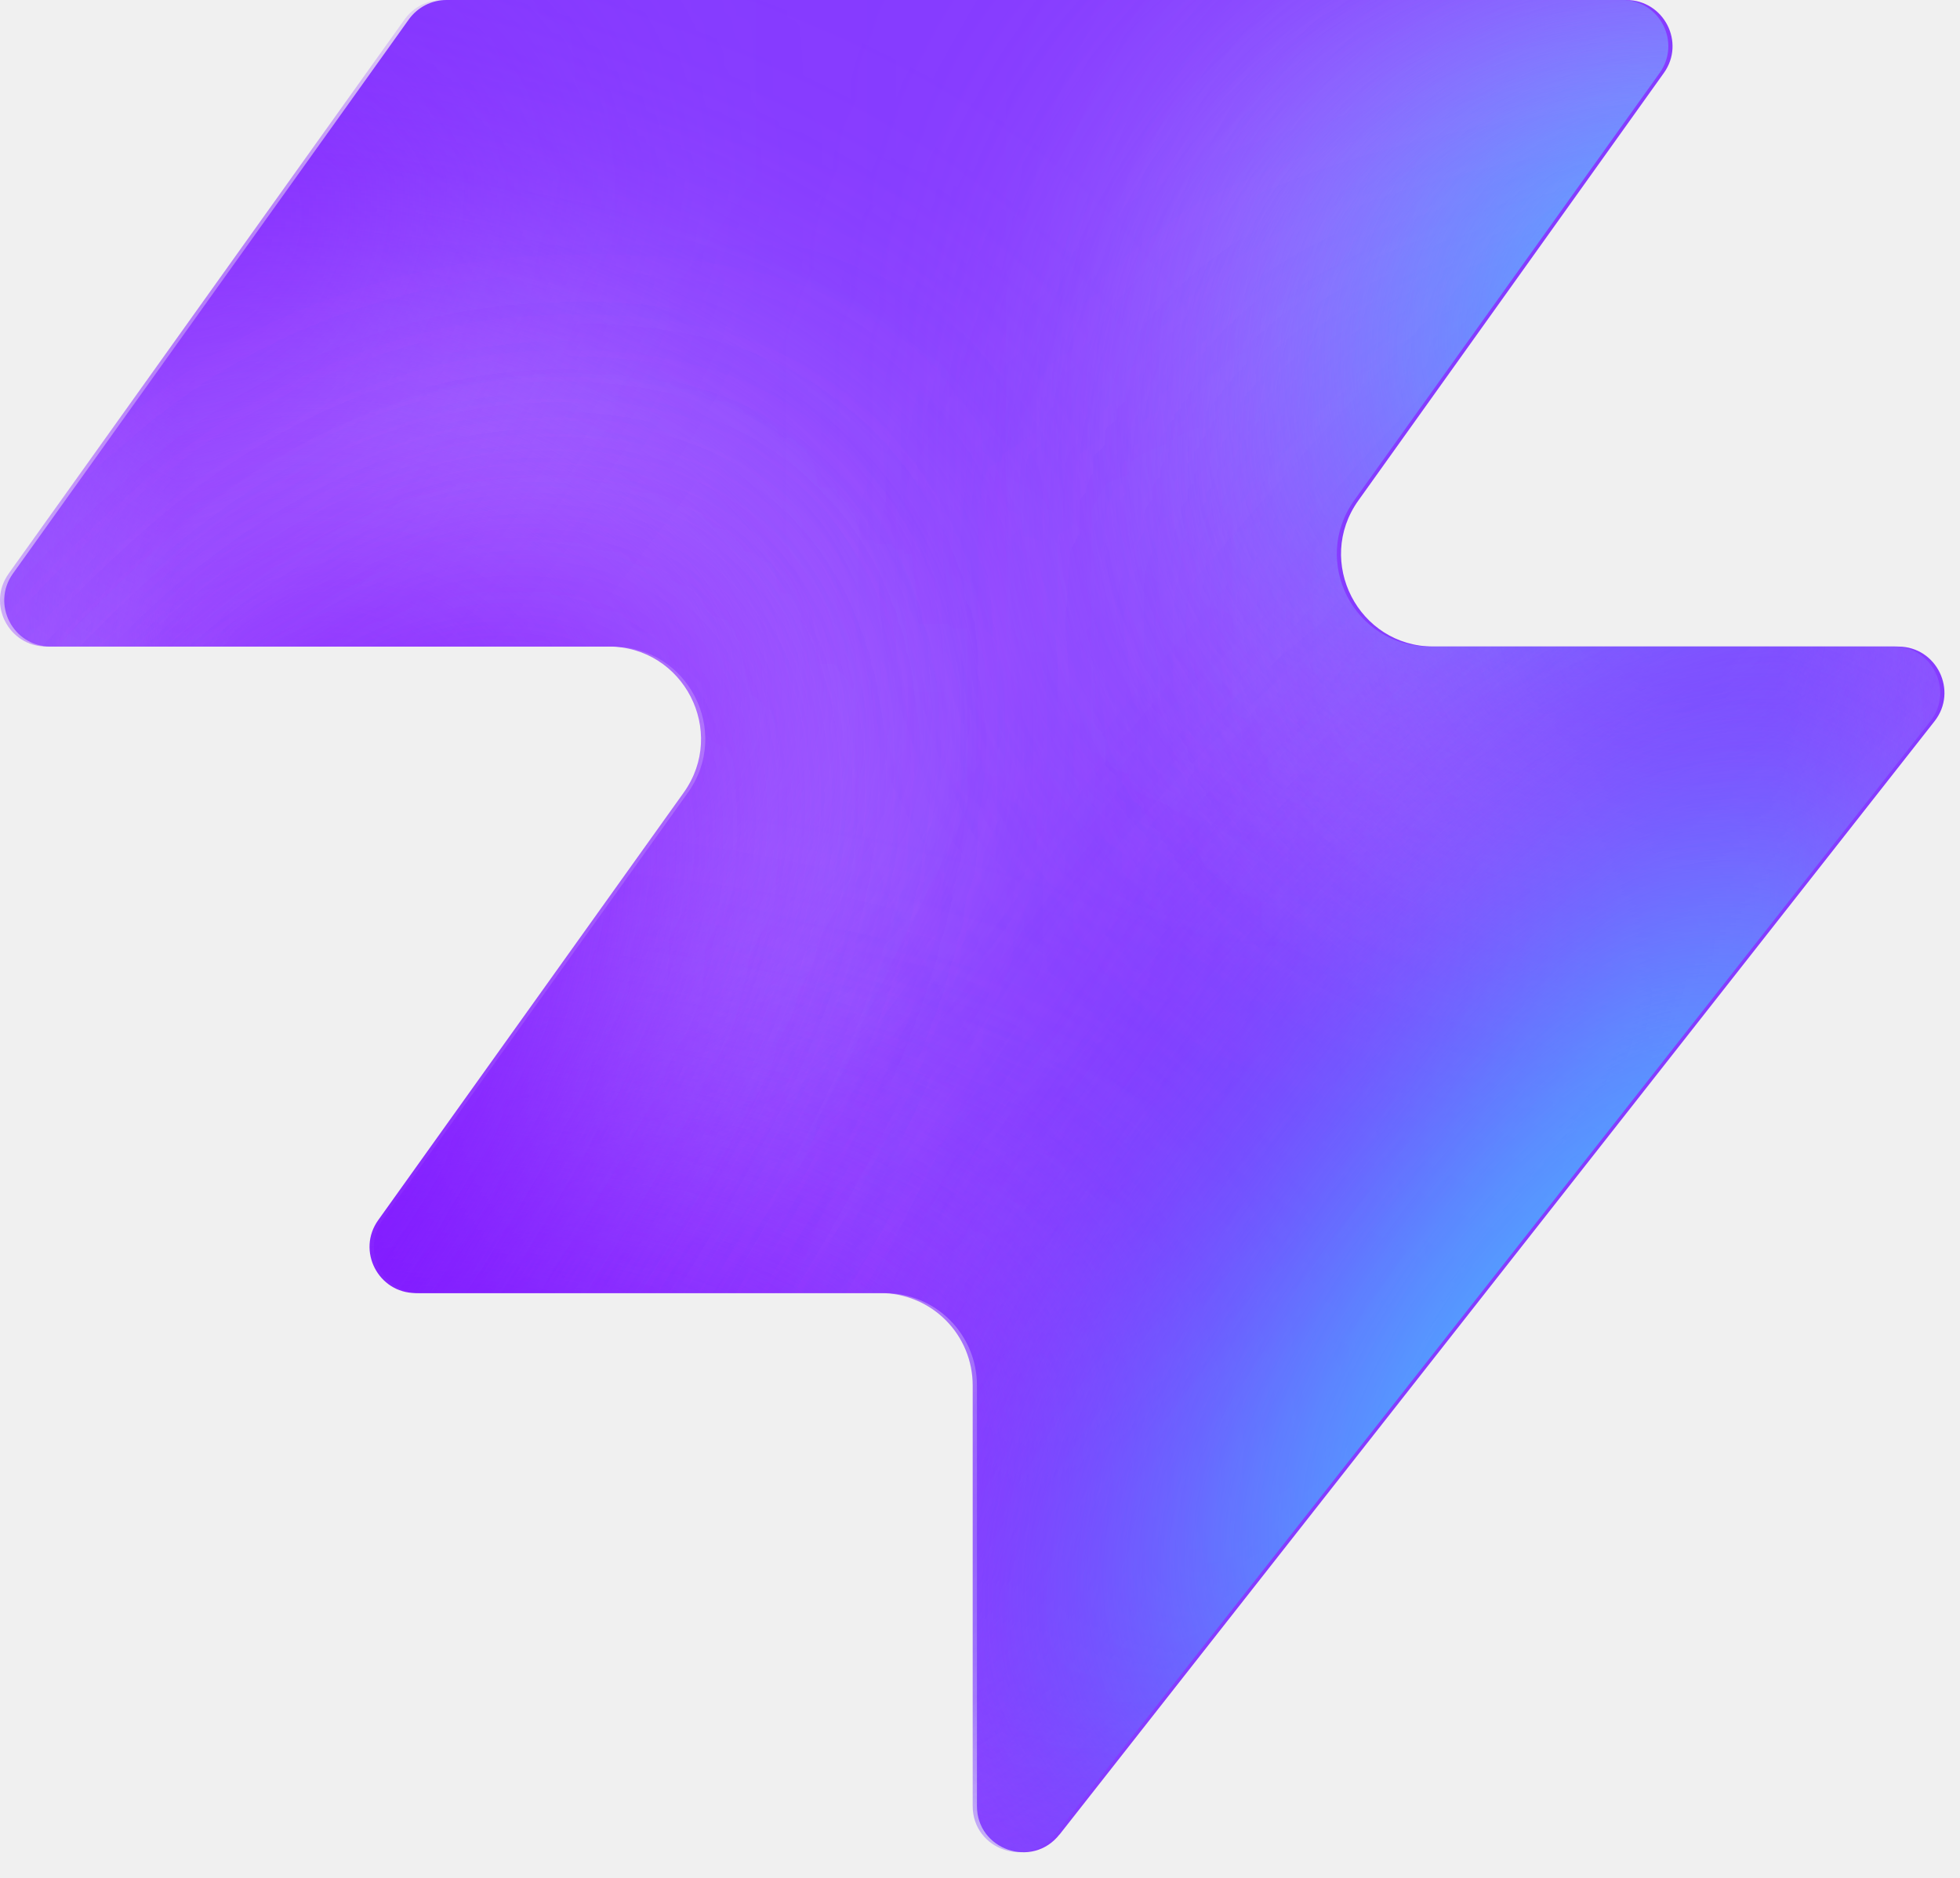
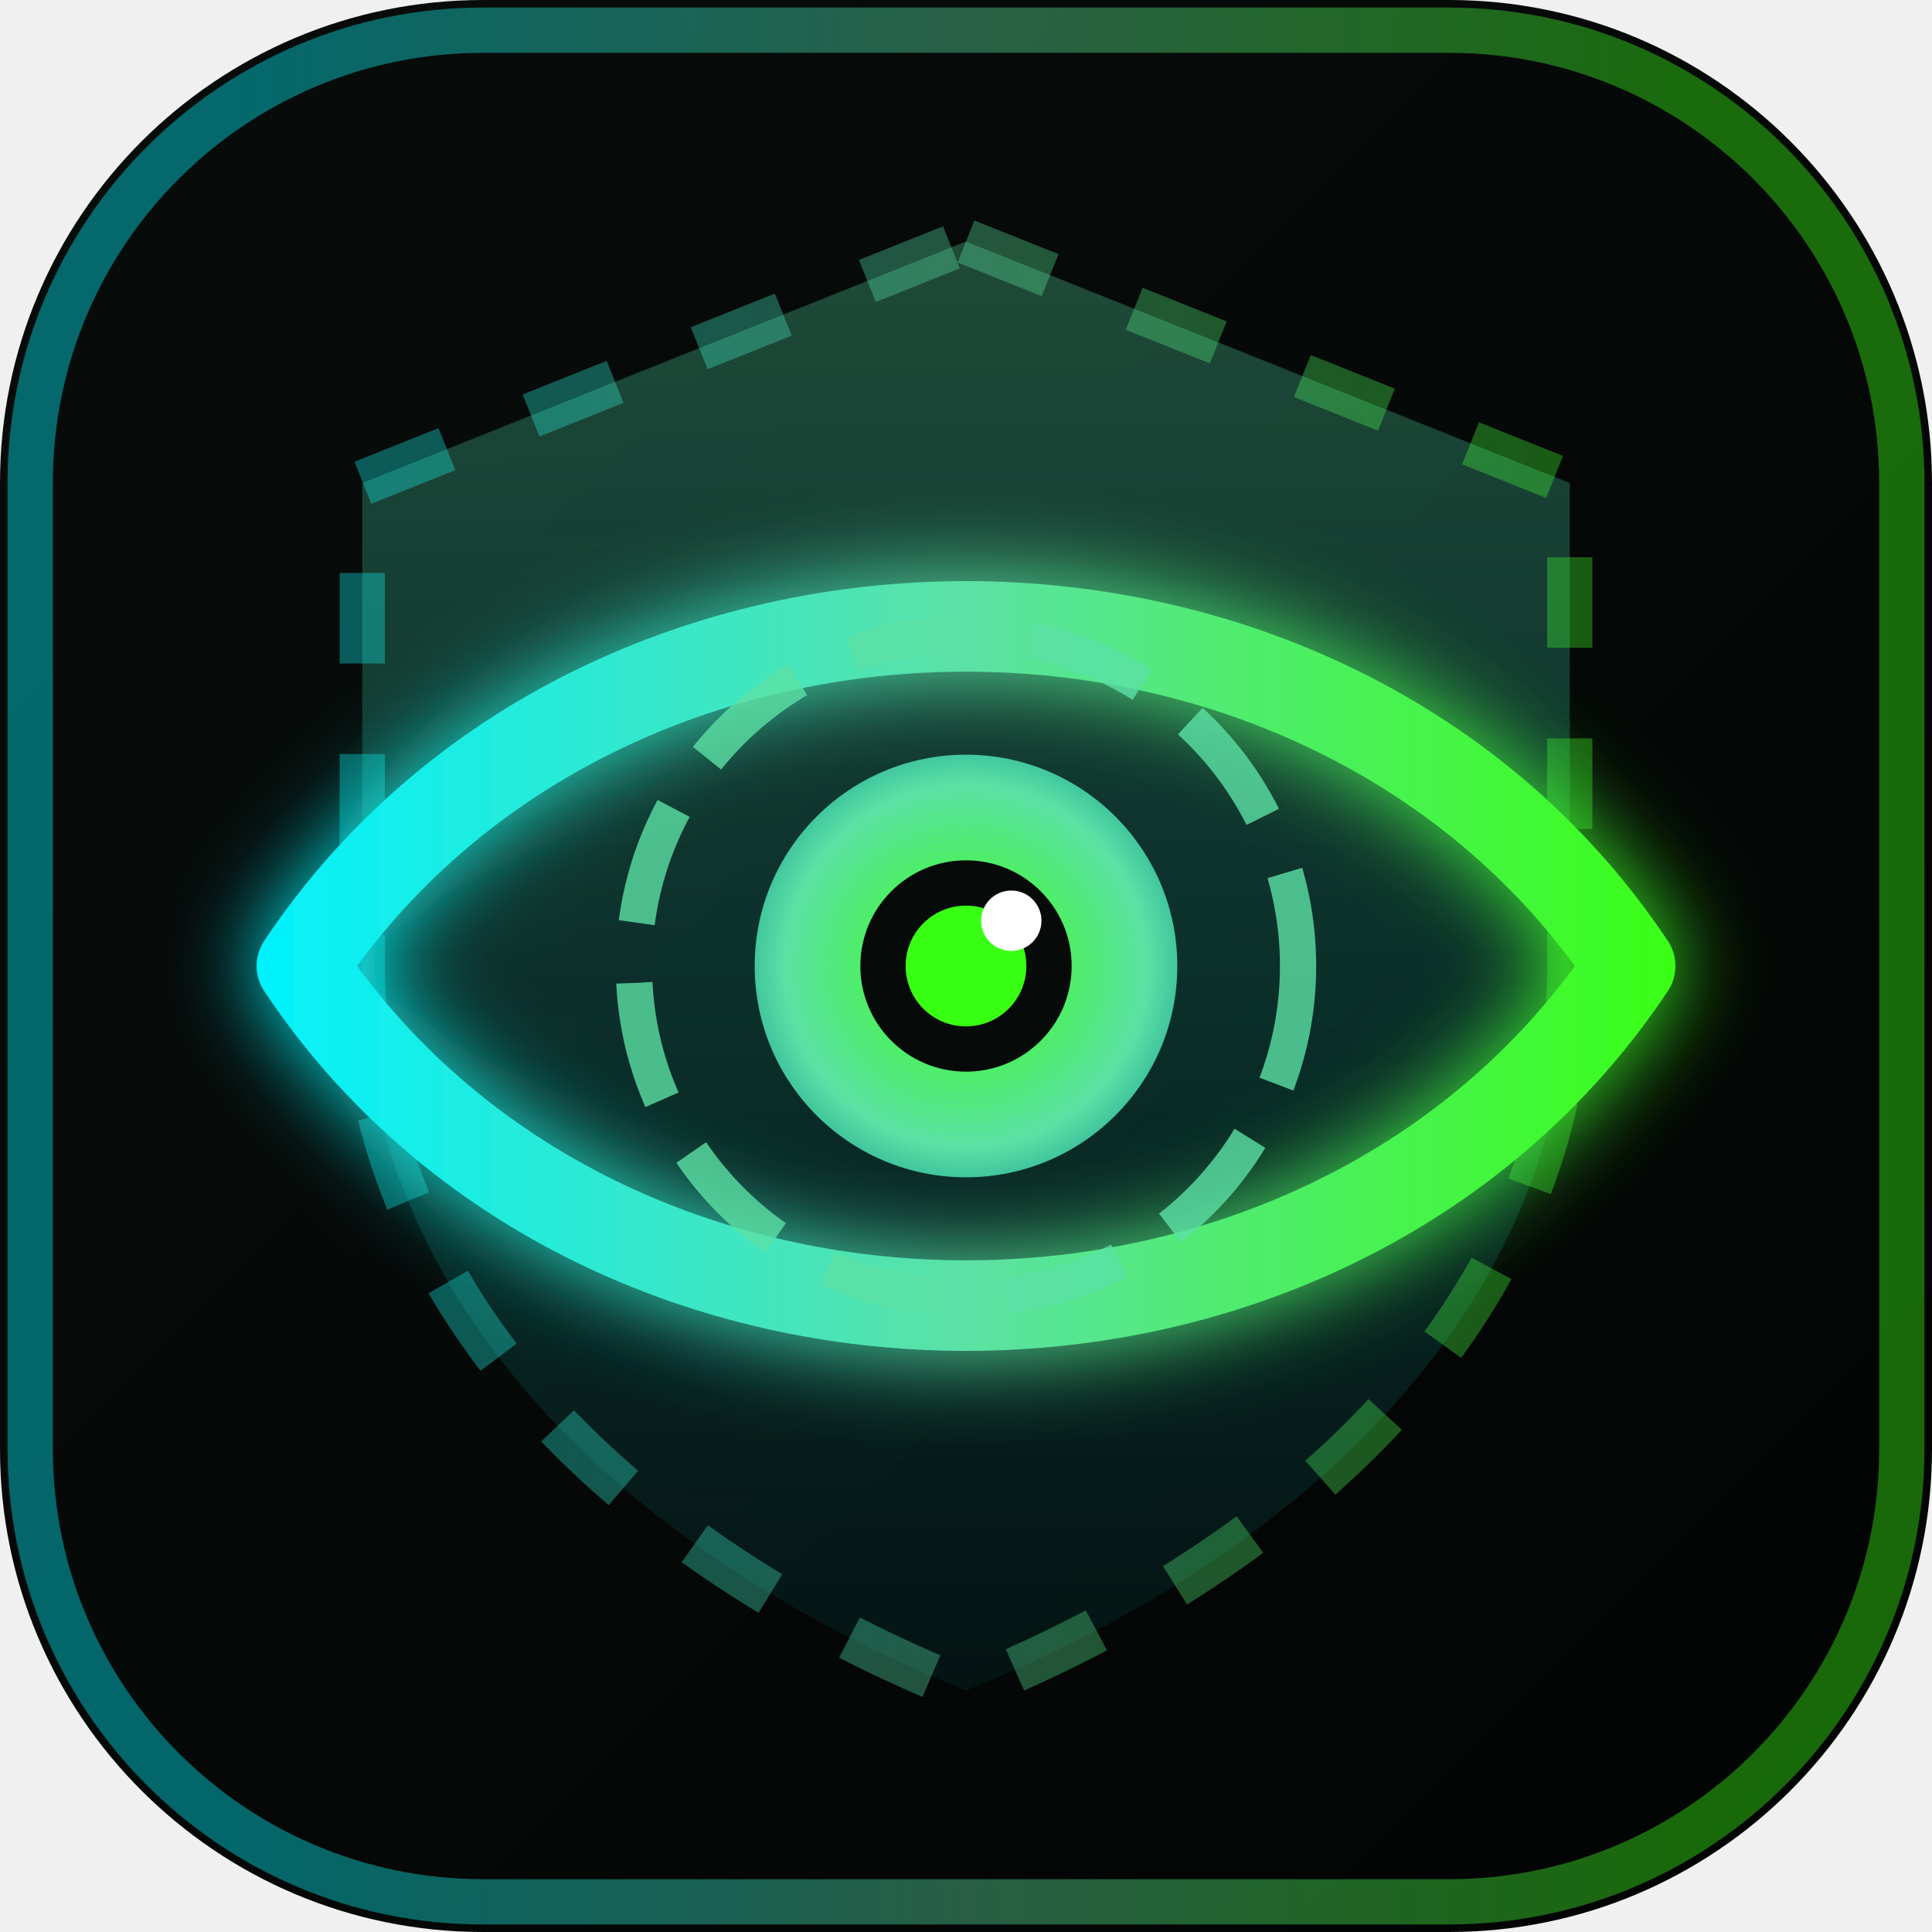
- <svg xmlns="http://www.w3.org/2000/svg" width="48" height="46" fill="none" viewBox="0 0 48 46">
-   <path fill="#863bff" d="M25.946 44.938c-.664.845-2.021.375-2.021-.698V33.937a2.26 2.26 0 0 0-2.262-2.262H10.287c-.92 0-1.456-1.04-.92-1.788l7.48-10.471c1.07-1.497 0-3.578-1.842-3.578H1.237c-.92 0-1.456-1.04-.92-1.788L10.013.474c.214-.297.556-.474.92-.474h28.894c.92 0 1.456 1.04.92 1.788l-7.48 10.471c-1.07 1.498 0 3.579 1.842 3.579h11.377c.943 0 1.473 1.088.89 1.83L25.947 44.94z" style="fill:#863bff;fill:color(display-p3 .525 .23 1);fill-opacity:1" />
-   <mask id="a" width="48" height="46" x="0" y="0" maskUnits="userSpaceOnUse" style="mask-type:alpha">
-     <path fill="#000" d="M25.842 44.938c-.664.844-2.021.375-2.021-.698V33.937a2.26 2.26 0 0 0-2.262-2.262H10.183c-.92 0-1.456-1.04-.92-1.788l7.48-10.471c1.07-1.498 0-3.579-1.842-3.579H1.133c-.92 0-1.456-1.04-.92-1.787L9.91.473c.214-.297.556-.474.92-.474h28.894c.92 0 1.456 1.04.92 1.788l-7.48 10.471c-1.07 1.498 0 3.578 1.842 3.578h11.377c.943 0 1.473 1.088.89 1.832L25.843 44.94z" style="fill:#000;fill-opacity:1" />
-   </mask>
-   <g mask="url(#a)">
-     <g filter="url(#b)">
-       <ellipse cx="5.508" cy="14.704" fill="#ede6ff" rx="5.508" ry="14.704" style="fill:#ede6ff;fill:color(display-p3 .927 .903 1);fill-opacity:1" transform="matrix(.00324 1 1 -.00324 -4.47 31.516)" />
-     </g>
-     <g filter="url(#c)">
-       <ellipse cx="10.399" cy="29.851" fill="#ede6ff" rx="10.399" ry="29.851" style="fill:#ede6ff;fill:color(display-p3 .927 .903 1);fill-opacity:1" transform="matrix(.00324 1 1 -.00324 -39.328 7.883)" />
-     </g>
-     <g filter="url(#d)">
-       <ellipse cx="5.508" cy="30.487" fill="#7e14ff" rx="5.508" ry="30.487" style="fill:#7e14ff;fill:color(display-p3 .492 .077 1);fill-opacity:1" transform="rotate(89.814 -25.913 -14.639)scale(1 -1)" />
-     </g>
-     <g filter="url(#e)">
-       <ellipse cx="5.508" cy="30.599" fill="#7e14ff" rx="5.508" ry="30.599" style="fill:#7e14ff;fill:color(display-p3 .492 .077 1);fill-opacity:1" transform="rotate(89.814 -32.644 -3.334)scale(1 -1)" />
-     </g>
-     <g filter="url(#f)">
-       <ellipse cx="5.508" cy="30.599" fill="#7e14ff" rx="5.508" ry="30.599" style="fill:#7e14ff;fill:color(display-p3 .492 .077 1);fill-opacity:1" transform="matrix(.00324 1 1 -.00324 -34.34 30.47)" />
-     </g>
-     <g filter="url(#g)">
-       <ellipse cx="14.072" cy="22.078" fill="#ede6ff" rx="14.072" ry="22.078" style="fill:#ede6ff;fill:color(display-p3 .927 .903 1);fill-opacity:1" transform="rotate(93.35 24.506 48.493)scale(-1 1)" />
-     </g>
-     <g filter="url(#h)">
-       <ellipse cx="3.47" cy="21.501" fill="#7e14ff" rx="3.47" ry="21.501" style="fill:#7e14ff;fill:color(display-p3 .492 .077 1);fill-opacity:1" transform="rotate(89.009 28.708 47.59)scale(-1 1)" />
-     </g>
-     <g filter="url(#i)">
-       <ellipse cx="3.47" cy="21.501" fill="#7e14ff" rx="3.47" ry="21.501" style="fill:#7e14ff;fill:color(display-p3 .492 .077 1);fill-opacity:1" transform="rotate(89.009 28.708 47.59)scale(-1 1)" />
-     </g>
-     <g filter="url(#j)">
-       <ellipse cx=".387" cy="8.972" fill="#7e14ff" rx="4.407" ry="29.108" style="fill:#7e14ff;fill:color(display-p3 .492 .077 1);fill-opacity:1" transform="rotate(39.51 .387 8.972)" />
-     </g>
-     <g filter="url(#k)">
-       <ellipse cx="47.523" cy="-6.092" fill="#7e14ff" rx="4.407" ry="29.108" style="fill:#7e14ff;fill:color(display-p3 .492 .077 1);fill-opacity:1" transform="rotate(37.892 47.523 -6.092)" />
-     </g>
-     <g filter="url(#l)">
-       <ellipse cx="41.412" cy="6.333" fill="#47bfff" rx="5.971" ry="9.665" style="fill:#47bfff;fill:color(display-p3 .28 .748 1);fill-opacity:1" transform="rotate(37.892 41.412 6.333)" />
-     </g>
-     <g filter="url(#m)">
-       <ellipse cx="-1.879" cy="38.332" fill="#7e14ff" rx="4.407" ry="29.108" style="fill:#7e14ff;fill:color(display-p3 .492 .077 1);fill-opacity:1" transform="rotate(37.892 -1.88 38.332)" />
-     </g>
-     <g filter="url(#n)">
-       <ellipse cx="-1.879" cy="38.332" fill="#7e14ff" rx="4.407" ry="29.108" style="fill:#7e14ff;fill:color(display-p3 .492 .077 1);fill-opacity:1" transform="rotate(37.892 -1.88 38.332)" />
-     </g>
-     <g filter="url(#o)">
-       <ellipse cx="35.651" cy="29.907" fill="#7e14ff" rx="4.407" ry="29.108" style="fill:#7e14ff;fill:color(display-p3 .492 .077 1);fill-opacity:1" transform="rotate(37.892 35.651 29.907)" />
-     </g>
-     <g filter="url(#p)">
-       <ellipse cx="38.418" cy="32.4" fill="#47bfff" rx="5.971" ry="15.297" style="fill:#47bfff;fill:color(display-p3 .28 .748 1);fill-opacity:1" transform="rotate(37.892 38.418 32.4)" />
-     </g>
-   </g>
+ <svg xmlns="http://www.w3.org/2000/svg" viewBox="0 0 64 64" width="64" height="64" fill="none">
  <defs>
-     <filter id="b" width="60.045" height="41.654" x="-19.77" y="16.149" color-interpolation-filters="sRGB" filterUnits="userSpaceOnUse">
-       <feFlood flood-opacity="0" result="BackgroundImageFix" />
-       <feBlend in="SourceGraphic" in2="BackgroundImageFix" result="shape" />
-       <feGaussianBlur result="effect1_foregroundBlur_2002_17158" stdDeviation="7.659" />
-     </filter>
-     <filter id="c" width="90.34" height="51.437" x="-54.613" y="-7.533" color-interpolation-filters="sRGB" filterUnits="userSpaceOnUse">
-       <feFlood flood-opacity="0" result="BackgroundImageFix" />
-       <feBlend in="SourceGraphic" in2="BackgroundImageFix" result="shape" />
-       <feGaussianBlur result="effect1_foregroundBlur_2002_17158" stdDeviation="7.659" />
-     </filter>
-     <filter id="d" width="79.355" height="29.4" x="-49.64" y="2.03" color-interpolation-filters="sRGB" filterUnits="userSpaceOnUse">
-       <feFlood flood-opacity="0" result="BackgroundImageFix" />
-       <feBlend in="SourceGraphic" in2="BackgroundImageFix" result="shape" />
-       <feGaussianBlur result="effect1_foregroundBlur_2002_17158" stdDeviation="4.596" />
-     </filter>
-     <filter id="e" width="79.579" height="29.4" x="-45.045" y="20.029" color-interpolation-filters="sRGB" filterUnits="userSpaceOnUse">
-       <feFlood flood-opacity="0" result="BackgroundImageFix" />
-       <feBlend in="SourceGraphic" in2="BackgroundImageFix" result="shape" />
-       <feGaussianBlur result="effect1_foregroundBlur_2002_17158" stdDeviation="4.596" />
-     </filter>
-     <filter id="f" width="79.579" height="29.4" x="-43.513" y="21.178" color-interpolation-filters="sRGB" filterUnits="userSpaceOnUse">
-       <feFlood flood-opacity="0" result="BackgroundImageFix" />
-       <feBlend in="SourceGraphic" in2="BackgroundImageFix" result="shape" />
-       <feGaussianBlur result="effect1_foregroundBlur_2002_17158" stdDeviation="4.596" />
-     </filter>
-     <filter id="g" width="74.749" height="58.852" x="15.756" y="-17.901" color-interpolation-filters="sRGB" filterUnits="userSpaceOnUse">
-       <feFlood flood-opacity="0" result="BackgroundImageFix" />
-       <feBlend in="SourceGraphic" in2="BackgroundImageFix" result="shape" />
-       <feGaussianBlur result="effect1_foregroundBlur_2002_17158" stdDeviation="7.659" />
-     </filter>
-     <filter id="h" width="61.377" height="25.362" x="23.548" y="2.284" color-interpolation-filters="sRGB" filterUnits="userSpaceOnUse">
-       <feFlood flood-opacity="0" result="BackgroundImageFix" />
-       <feBlend in="SourceGraphic" in2="BackgroundImageFix" result="shape" />
-       <feGaussianBlur result="effect1_foregroundBlur_2002_17158" stdDeviation="4.596" />
-     </filter>
-     <filter id="i" width="61.377" height="25.362" x="23.548" y="2.284" color-interpolation-filters="sRGB" filterUnits="userSpaceOnUse">
-       <feFlood flood-opacity="0" result="BackgroundImageFix" />
-       <feBlend in="SourceGraphic" in2="BackgroundImageFix" result="shape" />
-       <feGaussianBlur result="effect1_foregroundBlur_2002_17158" stdDeviation="4.596" />
-     </filter>
-     <filter id="j" width="56.045" height="63.649" x="-27.636" y="-22.853" color-interpolation-filters="sRGB" filterUnits="userSpaceOnUse">
-       <feFlood flood-opacity="0" result="BackgroundImageFix" />
-       <feBlend in="SourceGraphic" in2="BackgroundImageFix" result="shape" />
-       <feGaussianBlur result="effect1_foregroundBlur_2002_17158" stdDeviation="4.596" />
-     </filter>
-     <filter id="k" width="54.814" height="64.646" x="20.116" y="-38.415" color-interpolation-filters="sRGB" filterUnits="userSpaceOnUse">
-       <feFlood flood-opacity="0" result="BackgroundImageFix" />
-       <feBlend in="SourceGraphic" in2="BackgroundImageFix" result="shape" />
-       <feGaussianBlur result="effect1_foregroundBlur_2002_17158" stdDeviation="4.596" />
-     </filter>
-     <filter id="l" width="33.541" height="35.313" x="24.641" y="-11.323" color-interpolation-filters="sRGB" filterUnits="userSpaceOnUse">
-       <feFlood flood-opacity="0" result="BackgroundImageFix" />
-       <feBlend in="SourceGraphic" in2="BackgroundImageFix" result="shape" />
-       <feGaussianBlur result="effect1_foregroundBlur_2002_17158" stdDeviation="4.596" />
-     </filter>
-     <filter id="m" width="54.814" height="64.646" x="-29.286" y="6.009" color-interpolation-filters="sRGB" filterUnits="userSpaceOnUse">
-       <feFlood flood-opacity="0" result="BackgroundImageFix" />
-       <feBlend in="SourceGraphic" in2="BackgroundImageFix" result="shape" />
-       <feGaussianBlur result="effect1_foregroundBlur_2002_17158" stdDeviation="4.596" />
-     </filter>
-     <filter id="n" width="54.814" height="64.646" x="-29.286" y="6.009" color-interpolation-filters="sRGB" filterUnits="userSpaceOnUse">
-       <feFlood flood-opacity="0" result="BackgroundImageFix" />
-       <feBlend in="SourceGraphic" in2="BackgroundImageFix" result="shape" />
-       <feGaussianBlur result="effect1_foregroundBlur_2002_17158" stdDeviation="4.596" />
-     </filter>
-     <filter id="o" width="54.814" height="64.646" x="8.244" y="-2.416" color-interpolation-filters="sRGB" filterUnits="userSpaceOnUse">
-       <feFlood flood-opacity="0" result="BackgroundImageFix" />
-       <feBlend in="SourceGraphic" in2="BackgroundImageFix" result="shape" />
-       <feGaussianBlur result="effect1_foregroundBlur_2002_17158" stdDeviation="4.596" />
-     </filter>
-     <filter id="p" width="39.409" height="43.623" x="18.713" y="10.588" color-interpolation-filters="sRGB" filterUnits="userSpaceOnUse">
-       <feFlood flood-opacity="0" result="BackgroundImageFix" />
-       <feBlend in="SourceGraphic" in2="BackgroundImageFix" result="shape" />
-       <feGaussianBlur result="effect1_foregroundBlur_2002_17158" stdDeviation="4.596" />
+     <linearGradient id="bg-grad" x1="0" y1="0" x2="64" y2="64" gradientUnits="userSpaceOnUse">
+       <stop offset="0%" stop-color="#080D0B" />
+       <stop offset="100%" stop-color="#020403" />
+     </linearGradient>
+     <linearGradient id="eye-grad" x1="8" y1="32" x2="56" y2="32" gradientUnits="userSpaceOnUse">
+       <stop offset="0%" stop-color="#00F2FE" />
+       <stop offset="50%" stop-color="#5CE1A5" />
+       <stop offset="100%" stop-color="#39FF14" />
+     </linearGradient>
+     <linearGradient id="shield-grad" x1="32" y1="8" x2="32" y2="56" gradientUnits="userSpaceOnUse">
+       <stop offset="0%" stop-color="#5CE1A5" stop-opacity="0.3" />
+       <stop offset="100%" stop-color="#00F2FE" stop-opacity="0.05" />
+     </linearGradient>
+     <radialGradient id="pupil-glow" cx="32" cy="32" r="12" gradientUnits="userSpaceOnUse">
+       <stop offset="0%" stop-color="#39FF14" />
+       <stop offset="50%" stop-color="#5CE1A5" />
+       <stop offset="100%" stop-color="#00F2FE" stop-opacity="0" />
+     </radialGradient>
+     <filter id="glow" x="-20%" y="-20%" width="140%" height="140%">
+       <feGaussianBlur stdDeviation="1.5" result="blur" />
+       <feComposite in="SourceGraphic" in2="blur" operator="over" />
    </filter>
  </defs>
+   <rect width="64" height="64" rx="16" fill="url(#bg-grad)" />
+   <rect x="1" y="1" width="62" height="62" rx="15" fill="none" stroke="url(#eye-grad)" stroke-width="1.5" stroke-opacity="0.4" />
+   <path d="M 32 8 L 52 16 V 32 C 52 44 42 52 32 56 C 22 52 12 44 12 32 V 16 Z" fill="url(#shield-grad)" stroke="url(#eye-grad)" stroke-width="1.5" stroke-opacity="0.35" stroke-dasharray="3 3" />
+   <path d="M 10 32 C 20 17, 44 17, 54 32 C 44 47, 20 47, 10 32 Z" fill="none" stroke="url(#eye-grad)" stroke-width="3" stroke-linecap="round" stroke-linejoin="round" filter="url(#glow)" />
+   <circle cx="32" cy="32" r="11" fill="none" stroke="#5CE1A5" stroke-width="1.2" stroke-dasharray="4 2" stroke-opacity="0.8" />
+   <circle cx="32" cy="32" r="7" fill="url(#pupil-glow)" />
+   <circle cx="32" cy="32" r="3.5" fill="#060A08" />
+   <circle cx="32" cy="32" r="2" fill="#39FF14" />
+   <circle cx="33.5" cy="30.5" r="1" fill="#FFFFFF" />
</svg>
